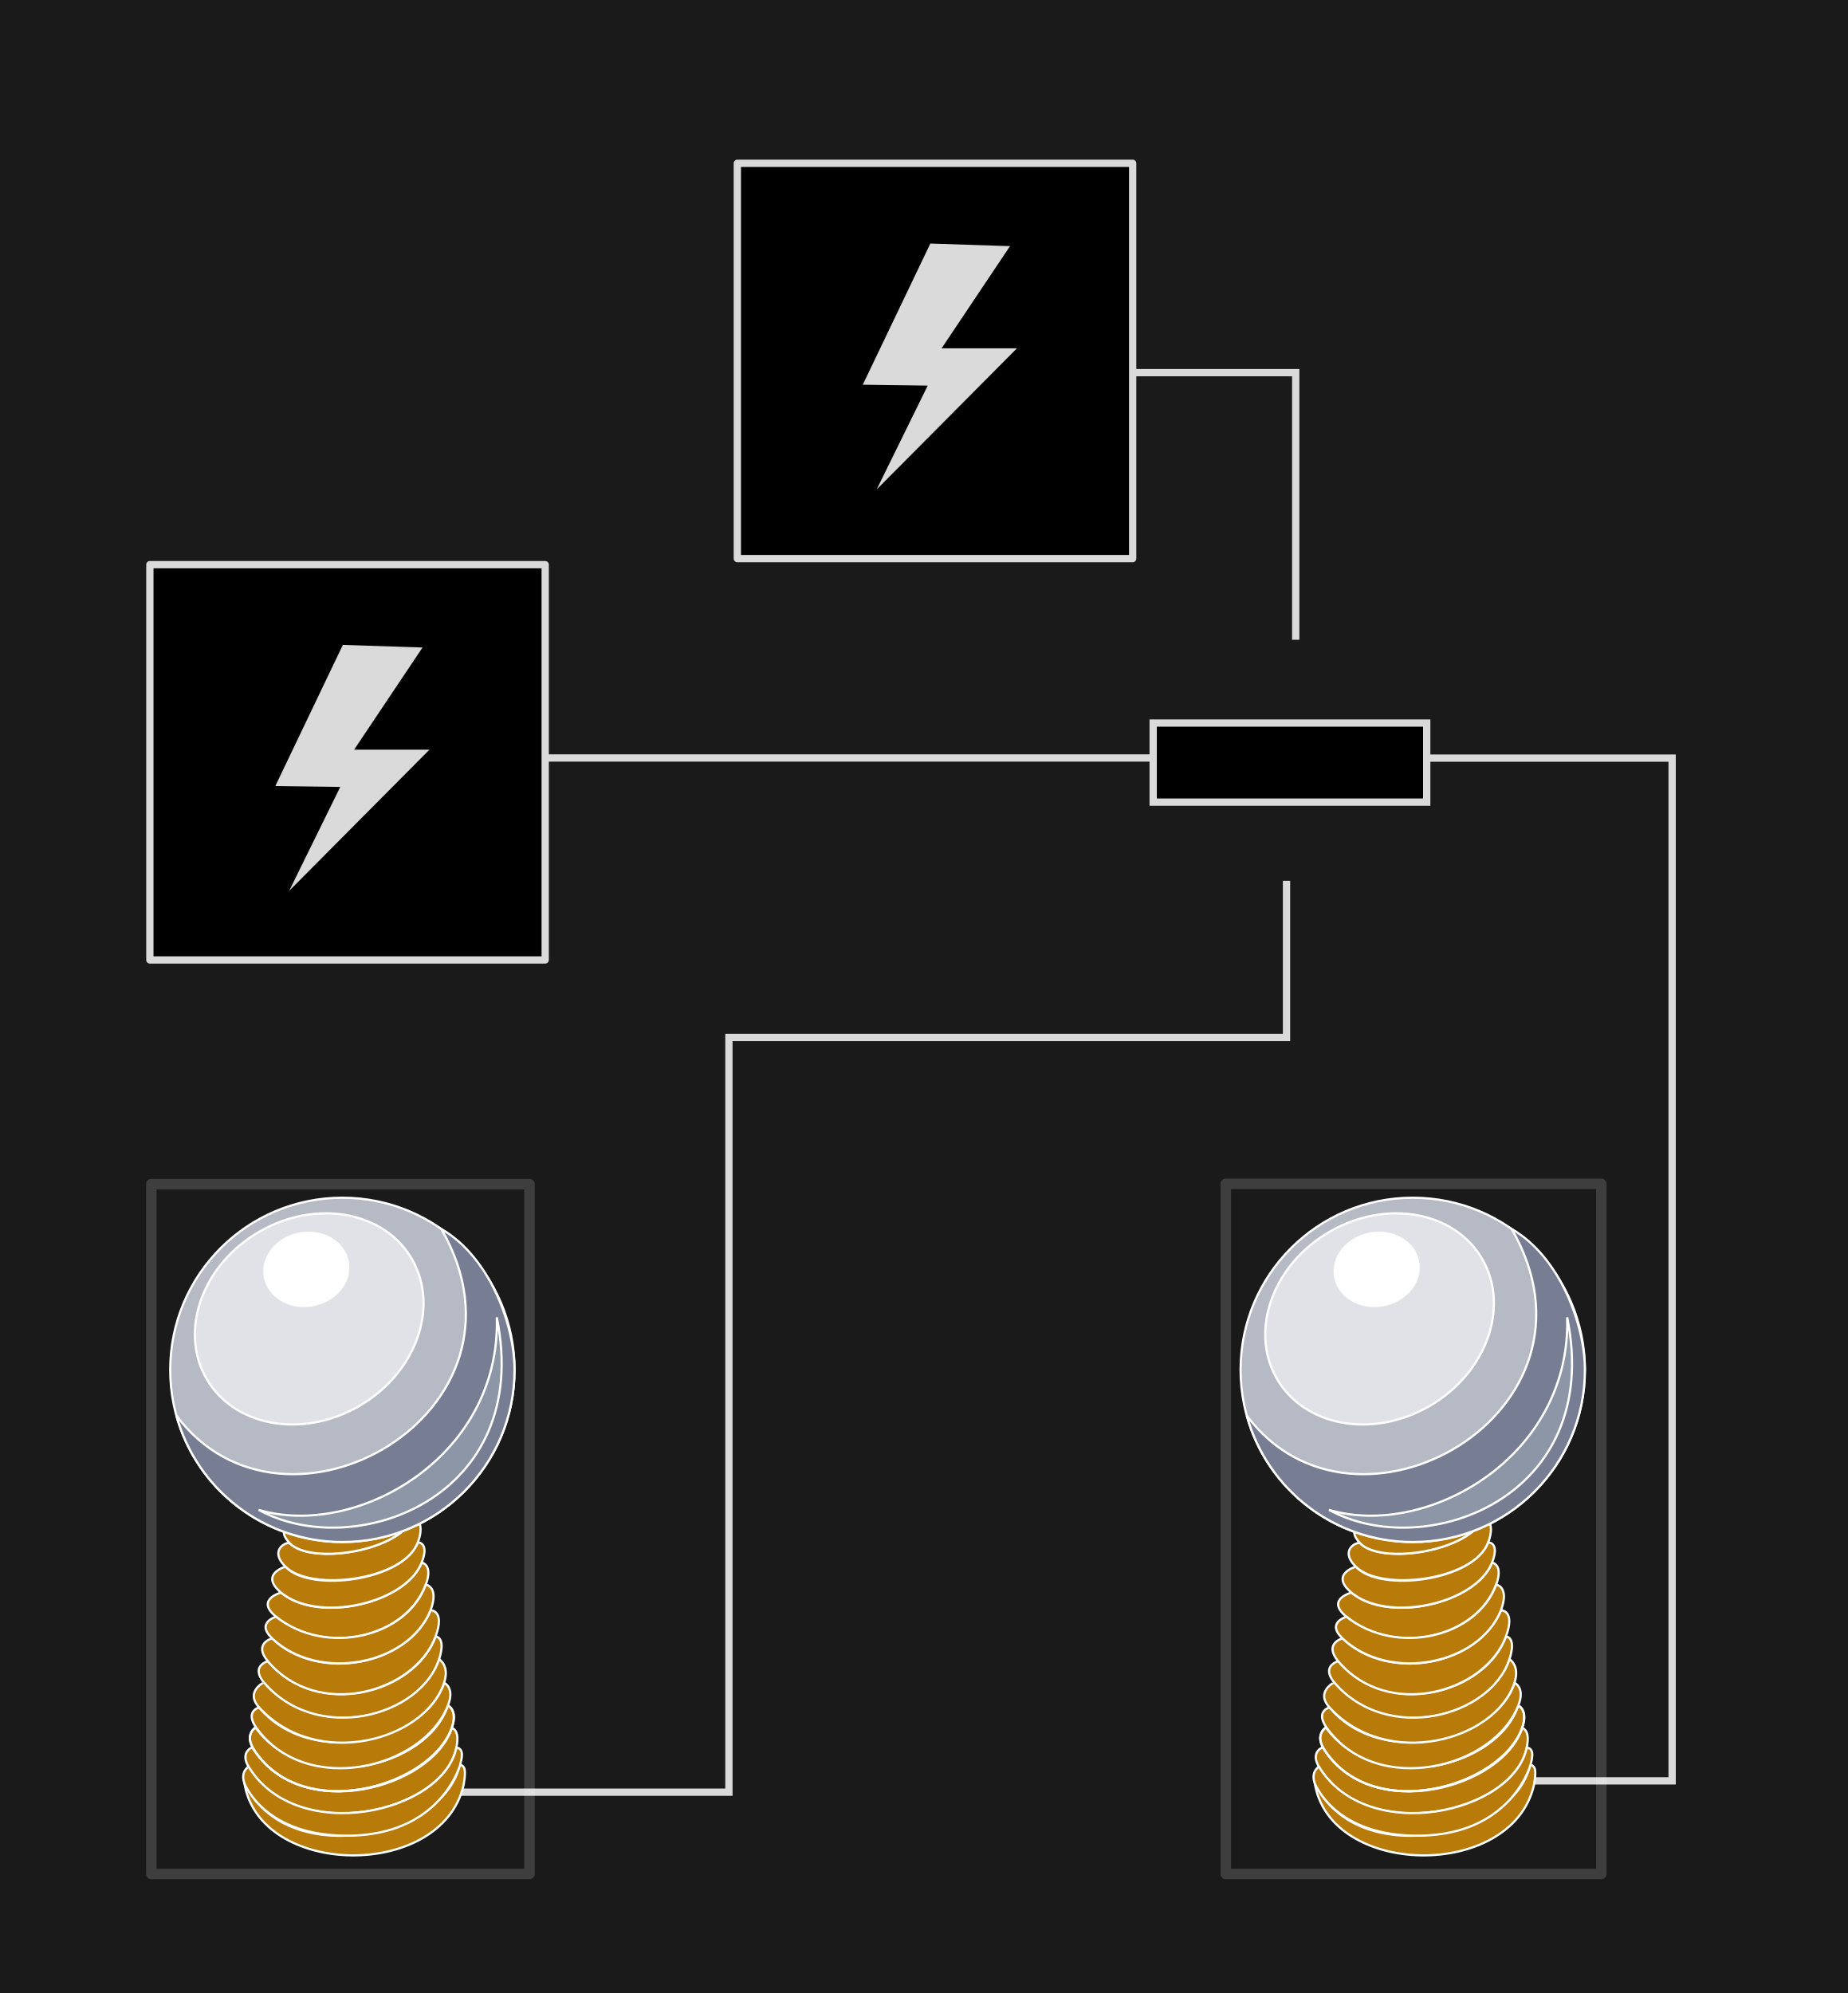
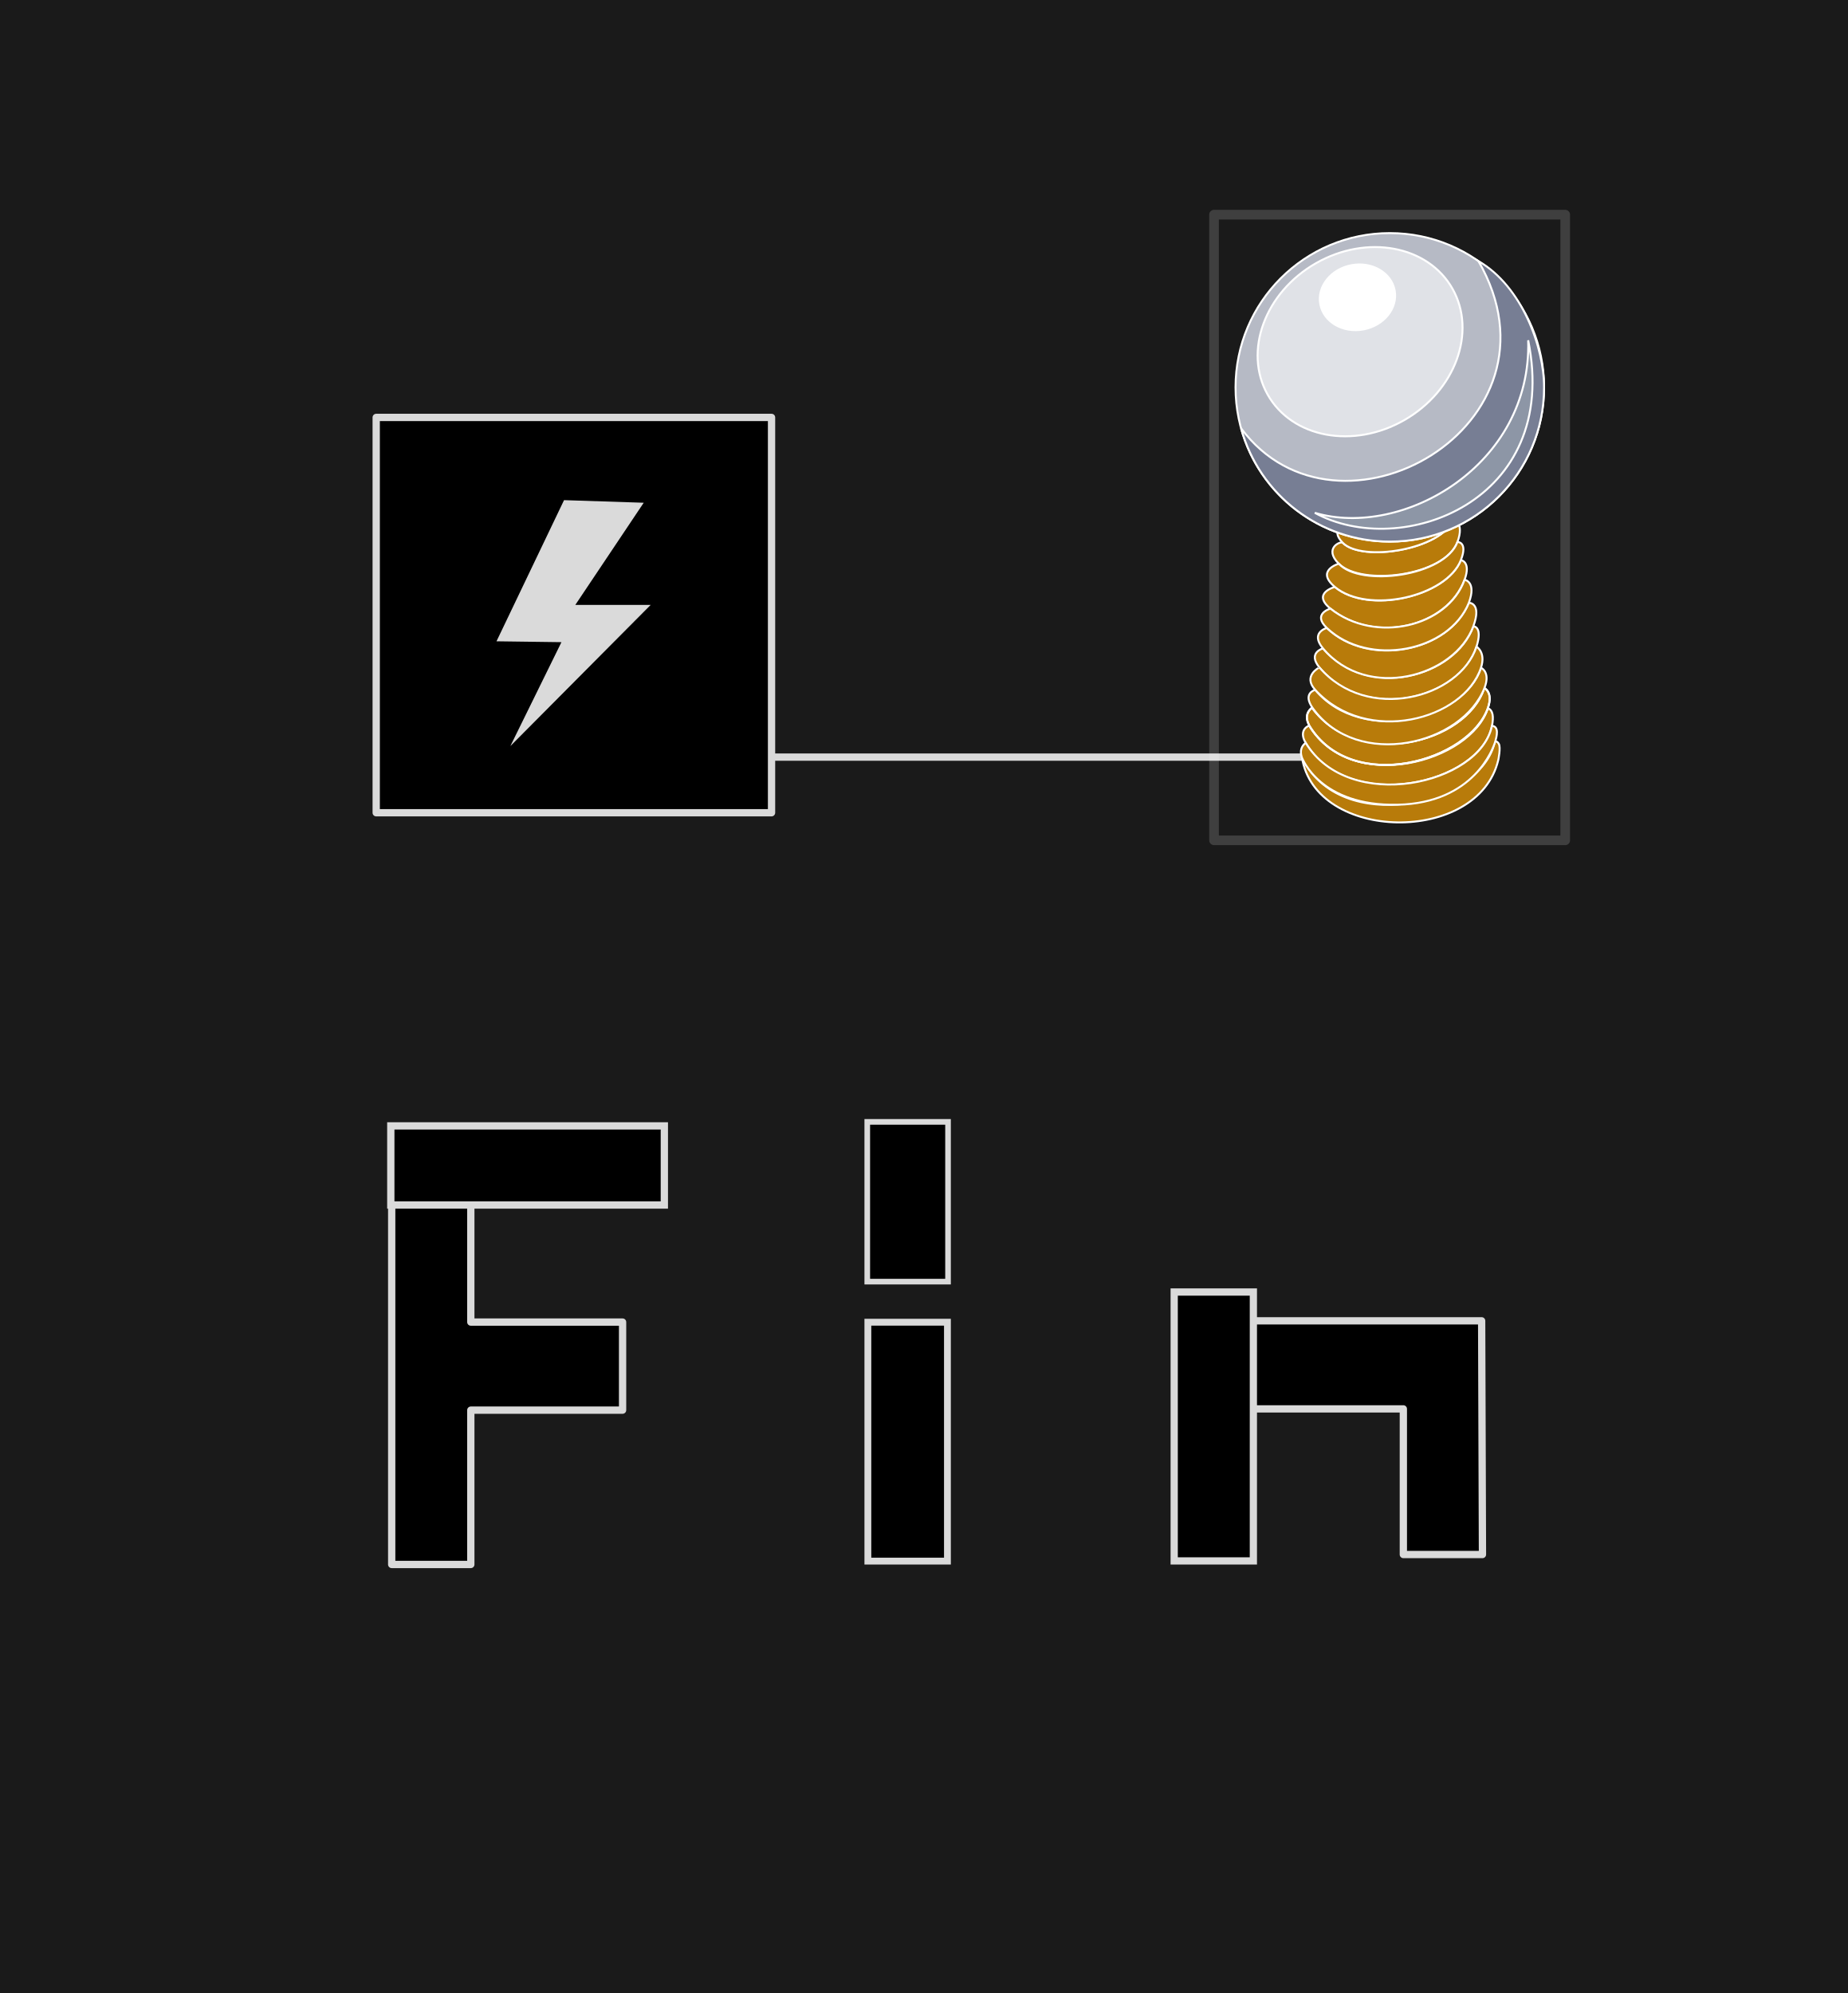
- <svg xmlns="http://www.w3.org/2000/svg" width="253.385" height="273.296" viewBox="0 0 253.385 273.296" id="svg2" version="1.1">
-   <defs id="defs4">
-     <pattern y="0" x="0" height="6" width="6" patternUnits="userSpaceOnUse" id="EMFhbasepattern" />
-   </defs>
-   <g id="background">
-     <rect style="color:#000000;clip-rule:nonzero;display:inline;overflow:visible;visibility:visible;opacity:1;isolation:auto;mix-blend-mode:normal;color-interpolation:sRGB;color-interpolation-filters:linearRGB;solid-color:#000000;solid-opacity:1;fill:#1a1a1a;fill-opacity:1;fill-rule:nonzero;stroke:none;stroke-width:1.459px;stroke-linecap:butt;stroke-linejoin:miter;stroke-miterlimit:4;stroke-dasharray:none;stroke-dashoffset:0;stroke-opacity:1;color-rendering:auto;image-rendering:auto;shape-rendering:auto;text-rendering:auto;enable-background:accumulate" id="rect4145" width="253.764" height="273.719" x="-0.009" y="-0.078" />
+ <svg xmlns="http://www.w3.org/2000/svg" width="253.385" height="273.296" viewBox="0 0 253.385 273.296" preserveAspectRation="xMidYMid meet" id="svg2" version="1.1">
+   <defs id="defs4" />
+   <g id="layer2">
+     <rect style="color:#000000;clip-rule:nonzero;display:inline;overflow:visible;visibility:visible;opacity:1;isolation:auto;mix-blend-mode:normal;color-interpolation:sRGB;color-interpolation-filters:linearRGB;solid-color:#000000;solid-opacity:1;fill:#1a1a1a;fill-opacity:1;fill-rule:nonzero;stroke:none;stroke-width:1.459px;stroke-linecap:butt;stroke-linejoin:miter;stroke-miterlimit:4;stroke-dasharray:none;stroke-dashoffset:0;stroke-opacity:1;color-rendering:auto;image-rendering:auto;shape-rendering:auto;text-rendering:auto;enable-background:accumulate" id="rect4145" width="253.764" height="273.719" x="-0.094" y="-0.371" />
  </g>
-   <g id="powerlines" powerlines="" transform="translate(0,2)">
-     <path style="fill:none;fill-rule:evenodd;stroke:#dadada;stroke-width:1;stroke-linecap:butt;stroke-linejoin:miter;stroke-miterlimit:4;stroke-dasharray:none;stroke-opacity:1" d="M 191.101,101.958 L 229.285,101.958 L 229.285,242.205 L 206.312,242.205" id="path3380-1" />
-     <path style="fill:none;fill-rule:evenodd;stroke:#dadada;stroke-width:1;stroke-linecap:butt;stroke-linejoin:miter;stroke-miterlimit:4;stroke-dasharray:none;stroke-opacity:1" d="M 61.75,243.759 L 99.951,243.759 L 99.951,140.268 L 176.409,140.268 L 176.409,118.781" id="path4166" />
-     <path style="fill:none;fill-rule:evenodd;stroke:#dadada;stroke-width:1px;stroke-linecap:butt;stroke-linejoin:miter;stroke-opacity:1" d="M 70.1,101.94 L 161.069,101.94" id="path4193" />
-     <path style="fill:none;fill-rule:evenodd;stroke:#dadada;stroke-width:1px;stroke-linecap:butt;stroke-linejoin:miter;stroke-opacity:1" d="M 177.672,85.73 L 177.672,49.101 L 145.674,49.101" id="path4197" />
+   <g transform="translate(-40.68119,12.06823)" id="powerlines">
+     <path style="fill:none;fill-rule:evenodd;stroke:#dadada;stroke-width:1px;stroke-linecap:butt;stroke-linejoin:miter;stroke-opacity:1" d="M 137.467,91.753 L 221.843,91.753" id="path4203" />
  </g>
-   <g transform="translate(114.5869,48.403)" id="generators">
-     <rect y="-26.011" x="-13.482" height="54.208" width="54.208" id="rect4209" style="opacity:1;fill:#000000;fill-opacity:1;stroke:#dadada;stroke-width:1;stroke-linejoin:round;stroke-miterlimit:4;stroke-dasharray:none;stroke-dashoffset:0;stroke-opacity:1" />
-     <rect style="opacity:1;fill:#000000;fill-opacity:1;stroke:#dadada;stroke-width:1;stroke-linejoin:round;stroke-miterlimit:4;stroke-dasharray:none;stroke-dashoffset:0;stroke-opacity:1" id="rect4188" width="54.208" height="54.208" x="-94.037" y="29.026" />
+   <g transform="translate(120.5585,34.16972)" id="generators">
+     <rect y="23.07" x="-68.973" height="54.209" width="54.209" id="rect4209" style="opacity:1;fill:#000000;fill-opacity:1;stroke:#dadada;stroke-width:1;stroke-linejoin:round;stroke-miterlimit:4;stroke-dasharray:none;stroke-dashoffset:0;stroke-opacity:1" />
  </g>
-   <g transform="translate(-85.73159,24.27616)" id="switches">
-     <path id="path4148-3" d="M 281.365,74.871 L 281.365,85.719 C 243.857,85.719 281.365,85.719 243.857,85.719 L 243.857,74.871 Z" style="fill:#000000;fill-opacity:1;fill-rule:evenodd;stroke:#dadada;stroke-width:1;stroke-linecap:butt;stroke-linejoin:miter;stroke-miterlimit:4;stroke-dasharray:none;stroke-opacity:1" />
+   <g id="switches">
+     <path style="fill:#000000;fill-opacity:1;fill-rule:evenodd;stroke:#dadada;stroke-width:1;stroke-linecap:butt;stroke-linejoin:round;stroke-miterlimit:4;stroke-dasharray:none;stroke-opacity:1" d="M 203.277,213.168 L 192.429,213.168 L 192.429,193.198 L 171.619,193.198 L 171.619,181.121 L 203.166,181.121 Z" id="path4234" />
+     <path id="path4148-3-4" d="M 53.71,161.323 L 64.558,161.323 L 64.558,181.294 L 85.369,181.294 L 85.369,193.37 L 64.558,193.37 L 64.558,214.533 L 53.71,214.533 Z" style="fill:#000000;fill-opacity:1;fill-rule:evenodd;stroke:#dadada;stroke-width:1;stroke-linecap:butt;stroke-linejoin:round;stroke-miterlimit:4;stroke-dasharray:none;stroke-opacity:1" />
+     <path id="path4148-3" d="M 119.003,181.313 L 129.914,181.313 C 129.914,214.071 129.914,181.313 129.914,214.071 L 119.003,214.071 Z" style="fill:#000000;fill-opacity:1;fill-rule:evenodd;stroke:#dadada;stroke-width:0.937;stroke-linecap:butt;stroke-linejoin:miter;stroke-miterlimit:4;stroke-dasharray:none;stroke-opacity:1" />
+     <path style="fill:#000000;fill-opacity:1;fill-rule:evenodd;stroke:#dadada;stroke-width:1;stroke-linecap:butt;stroke-linejoin:miter;stroke-miterlimit:4;stroke-dasharray:none;stroke-opacity:1" d="M 91.096,154.393 L 91.096,165.241 C 53.588,165.241 91.096,165.241 53.588,165.241 L 53.588,154.393 Z" id="path4242" />
+     <path style="fill:#000000;fill-opacity:1;fill-rule:evenodd;stroke:#dadada;stroke-width:0.992;stroke-linecap:butt;stroke-linejoin:miter;stroke-miterlimit:4;stroke-dasharray:none;stroke-opacity:1" d="M 161.007,177.172 L 171.864,177.172 C 171.864,214.043 171.864,177.172 171.864,214.043 L 161.007,214.043 Z" id="path4244" />
+     <path style="fill:#000000;fill-opacity:1;fill-rule:evenodd;stroke:#dadada;stroke-width:0.772;stroke-linecap:butt;stroke-linejoin:miter;stroke-miterlimit:4;stroke-dasharray:none;stroke-opacity:1" d="M 118.921,153.841 L 129.996,153.841 C 129.996,175.749 129.996,153.841 129.996,175.749 L 118.921,175.749 Z" id="path4246" />
  </g>
-   <g id="decorations">
-     <path style="fill:#dadada;fill-opacity:1;fill-rule:evenodd;stroke:none;stroke-width:1;stroke-linecap:butt;stroke-linejoin:miter;stroke-miterlimit:4;stroke-dasharray:none;stroke-opacity:1" d="M 127.569,33.398 L 138.493,33.754 L 129.112,47.767 L 139.443,47.767 L 120.206,67.123 L 127.212,52.873 L 118.306,52.754 Z" id="path4159" />
-     <g id="g4222" transform="matrix(0.4539065,0,0,0.4539065,70.6501,101.7164)" style="stroke:#ffffff;stroke-width:0.661;stroke-miterlimit:4;stroke-dasharray:none;stroke-opacity:1">
-       <path style="fill:#b87b0a;fill-opacity:1;fill-rule:evenodd;stroke:#ffffff;stroke-width:0.661;stroke-linecap:butt;stroke-linejoin:miter;stroke-miterlimit:4;stroke-dasharray:none;stroke-opacity:1" d="M 241.495,314.36 C 254.132,341.538 302.032,330.68 306.498,309.238 C 306.498,309.238 307.175,308.73 307.874,309.936 C 308.593,311.164 307.704,315.355 307.704,315.355 C 300.931,344.078 245.813,343.147 241.495,314.36 Z" id="path4160" />
-       <path style="fill:#b87b0a;fill-opacity:1;fill-rule:evenodd;stroke:#ffffff;stroke-width:0.661;stroke-linecap:butt;stroke-linejoin:miter;stroke-miterlimit:4;stroke-dasharray:none;stroke-opacity:1" d="M 305.566,303.904 C 306.18,300.877 305.969,298.634 304.169,297.893 C 298.56,315.948 258.407,327.356 243.929,303.777 C 241.771,304.73 241.114,306.825 242.765,309.619 C 257.116,333.791 301.566,323.546 305.566,303.904 Z" id="path4162" />
-       <path style="fill:#b87b0a;fill-opacity:1;fill-rule:evenodd;stroke:#ffffff;stroke-width:0.661;stroke-miterlimit:4;stroke-dasharray:none;stroke-opacity:1" d="M 243.993,303.819 C 258.407,327.356 297.989,315.757 304.212,297.829 C 306.074,292.432 302.963,291.119 302.963,291.119 C 296.846,310 260.355,318.742 244.903,297.766 C 244.903,297.766 241.771,299.734 243.972,303.714 Z" id="path4164" />
-       <path style="fill:none;stroke:#ffffff;stroke-width:0.661;stroke-linecap:butt;stroke-linejoin:miter;stroke-miterlimit:4;stroke-dasharray:none;stroke-opacity:1" d="M 243.993,303.819 C 258.407,327.356 297.989,315.757 304.212,297.829 C 306.074,292.432 302.963,291.119 302.963,291.119 C 296.846,310 260.355,318.742 244.903,297.766 C 244.903,297.766 241.771,299.734 243.972,303.714" id="path4166-9" />
-       <path style="fill:#b87b0a;fill-opacity:1;fill-rule:evenodd;stroke:#ffffff;stroke-width:0.661;stroke-linecap:butt;stroke-linejoin:miter;stroke-miterlimit:4;stroke-dasharray:none;stroke-opacity:1" d="M 253.92,249.21 C 261.604,256.872 289.691,253.422 293.946,241.865 C 296.338,235.346 292.655,234.16 292.655,234.16 C 288.612,244.532 261.752,248.765 255.254,242.14 C 254.534,241.505 248.713,244.003 253.92,249.21 Z" id="path4168" />
-       <path style="fill:#b87b0a;fill-opacity:1;fill-rule:evenodd;stroke:#ffffff;stroke-width:0.661;stroke-linecap:butt;stroke-linejoin:miter;stroke-miterlimit:4;stroke-dasharray:none;stroke-opacity:1" d="M 245.983,291.733 C 261.709,310.529 296.401,301.745 301.862,284.283 C 301.862,284.283 305.143,285.658 303.069,291.035 C 295.66,310.211 260.376,318.911 245.199,297.977 C 241.495,292.855 245.983,291.733 245.983,291.733 Z" id="path4170" />
-       <path style="fill:#b87b0a;fill-opacity:1;fill-rule:evenodd;stroke:#ffffff;stroke-width:0.661;stroke-linecap:butt;stroke-linejoin:miter;stroke-miterlimit:4;stroke-dasharray:none;stroke-opacity:1" d="M 247.358,284.134 C 262.831,303.1 294.877,294.697 300.359,277.171 C 302.54,270.249 299.28,270.313 299.28,270.313 C 293.142,287.331 263.911,295.48 248.607,277.763 C 248.607,277.763 243.337,279.181 247.358,284.134 Z" id="path4172" />
-       <path style="fill:#b87b0a;fill-opacity:1;fill-rule:evenodd;stroke:#ffffff;stroke-width:0.661;stroke-linecap:butt;stroke-linejoin:miter;stroke-miterlimit:4;stroke-dasharray:none;stroke-opacity:1" d="M 251.105,264.344 C 266.091,276.514 290.475,270.482 296.338,254.628 C 298.603,248.469 295.089,247.982 295.089,247.982 C 290.242,260.301 263.784,266.461 252.608,257.041 C 252.608,257.041 244.67,259.116 251.105,264.344 Z" id="path4174" />
-       <path style="fill:#b87b0a;fill-opacity:1;fill-rule:evenodd;stroke:#ffffff;stroke-width:0.661;stroke-linecap:butt;stroke-linejoin:miter;stroke-miterlimit:4;stroke-dasharray:none;stroke-opacity:1" d="M 292.655,234.16 C 288.612,244.532 261.731,248.786 255.254,242.14 C 250.597,237.378 256.418,235.832 256.418,235.832 C 263.149,245.146 287.321,240.849 292.655,234.16 Z" id="path4176" />
-       <path style="fill:#b87b0a;fill-opacity:1;fill-rule:evenodd;stroke:#ffffff;stroke-width:0.661;stroke-linecap:butt;stroke-linejoin:miter;stroke-miterlimit:4;stroke-dasharray:none;stroke-opacity:1" d="M 242.765,309.598 C 257.413,333.622 301.524,323.631 305.566,303.883 C 308.149,304.052 307.069,307.756 306.709,309.048 C 306.032,311.418 299.555,329.896 273.774,330.468 C 247.676,331.039 241.644,314.847 241.495,314.572 C 240.712,312.243 241.368,310.698 242.765,309.598 Z" id="path4178" />
-       <path style="fill:#b87b0a;fill-opacity:1;fill-rule:evenodd;stroke:#ffffff;stroke-width:0.661;stroke-linecap:butt;stroke-linejoin:miter;stroke-miterlimit:4;stroke-dasharray:none;stroke-opacity:1" d="M 301.862,284.283 C 303.598,279.054 300.359,277.171 300.359,277.171 C 294.623,294.612 263.445,302.909 247.38,284.156 C 247.401,284.198 241.644,286.992 245.983,291.733 C 263.403,310.804 296.084,301.766 301.862,284.283 Z" id="path4180" />
-       <path style="fill:#b87b0a;fill-opacity:1;fill-rule:evenodd;stroke:#ffffff;stroke-width:0.661;stroke-linecap:butt;stroke-linejoin:miter;stroke-miterlimit:4;stroke-dasharray:none;stroke-opacity:1" d="M 248.607,277.763 C 263.699,295.67 292.972,287.267 299.28,270.313 C 302.243,262.312 297.777,262.375 297.777,262.375 C 291.088,278.927 263.911,284.346 249.898,270.863 C 249.898,270.863 244.099,272.429 248.607,277.763 Z" id="path4182" />
-       <path style="fill:#b87b0a;fill-opacity:1;fill-rule:evenodd;stroke:#ffffff;stroke-width:0.661;stroke-linecap:butt;stroke-linejoin:miter;stroke-miterlimit:4;stroke-dasharray:none;stroke-opacity:1" d="M 251.105,264.344 C 266.218,276.345 290.58,270.525 296.338,254.628 C 296.338,254.628 300.444,255.221 297.777,262.375 C 291.088,278.927 264.017,284.24 249.898,270.863 C 244.861,266.101 251.105,264.344 251.105,264.344 Z" id="path4184" />
-       <path style="fill:#b87b0a;fill-opacity:1;fill-rule:evenodd;stroke:#ffffff;stroke-width:0.661;stroke-linecap:butt;stroke-linejoin:miter;stroke-miterlimit:4;stroke-dasharray:none;stroke-opacity:1" d="M 252.608,257.041 C 263.868,266.376 290.221,260.301 295.089,247.982 C 297.523,241.823 293.946,241.865 293.946,241.865 C 289.713,253.422 261.265,257.211 253.92,249.21 C 253.92,249.21 245.94,251.496 252.608,257.041 Z" id="path4186" />
-       <path style="fill:#b6bac5;fill-opacity:1;fill-rule:nonzero;stroke:#ffffff;stroke-width:0.661;stroke-linecap:butt;stroke-linejoin:miter;stroke-miterlimit:4;stroke-dasharray:none;stroke-opacity:1" d="M 323.134,189.753 C 323.134,218.476 299.851,241.759 271.129,241.759 C 242.406,241.759 219.122,218.476 219.122,189.753 C 219.122,161.03 242.406,137.747 271.129,137.747 C 299.851,137.747 323.134,161.03 323.134,189.753 Z" id="path4188" />
-       <path style="fill:#e0e2e7;fill-opacity:1;fill-rule:nonzero;stroke:#ffffff;stroke-width:0.661;stroke-linecap:butt;stroke-linejoin:miter;stroke-miterlimit:4;stroke-dasharray:none;stroke-opacity:1" d="M 275.997,200.802 C 258.788,210.644 238.172,206.792 229.938,192.187 C 221.726,177.582 229.007,157.749 246.215,147.907 C 263.424,138.064 284.04,141.917 292.274,156.522 C 300.486,171.126 293.205,190.96 275.997,200.802 Z" id="path4190" />
-       <path style="fill:#ffffff;fill-opacity:1;fill-rule:nonzero;stroke:#ffffff;stroke-width:0.661;stroke-linecap:butt;stroke-linejoin:miter;stroke-miterlimit:4;stroke-dasharray:none;stroke-opacity:1" d="M 262.239,170.216 C 255.338,171.507 248.819,167.719 247.697,161.729 C 246.575,155.76 251.295,149.854 258.217,148.563 C 265.117,147.272 271.637,151.082 272.758,157.051 C 273.88,163.041 269.16,168.925 262.239,170.216 Z" id="path4192" />
-       <path style="fill:#777e94;fill-opacity:1;fill-rule:evenodd;stroke:#ffffff;stroke-width:0.661;stroke-linecap:butt;stroke-linejoin:miter;stroke-miterlimit:4;stroke-dasharray:none;stroke-opacity:1" d="M 301.037,147.208 C 332.871,202.58 253.603,247.453 220.985,203.553 C 227.187,226.117 247.718,241.759 271.129,241.759 C 299.851,241.759 323.134,218.476 323.134,189.753 C 323.134,176.249 315.663,155.654 301.037,147.208 Z" id="path4194" />
-       <path style="fill:#8d96a6;fill-opacity:1;fill-rule:evenodd;stroke:#ffffff;stroke-width:0.661;stroke-linecap:butt;stroke-linejoin:miter;stroke-miterlimit:4;stroke-dasharray:none;stroke-opacity:1" d="M 317.779,173.878 C 319.049,216.084 275.341,240.849 245.834,232.044 C 274.769,247.982 328.849,228.488 317.779,173.878 Z" id="path4196" />
+   <g id="layer1">
+     <g transform="matrix(0.4067321,0,0,0.4067321,80.29519,-24.06085)" id="g4243-6" style="stroke:#ffffff;stroke-width:0.661;stroke-miterlimit:4;stroke-dasharray:none;stroke-opacity:1">
+       <path id="path4245-3" d="M 241.495,314.36 C 254.132,341.538 302.032,330.68 306.498,309.238 C 306.498,309.238 307.175,308.73 307.874,309.936 C 308.593,311.164 307.704,315.355 307.704,315.355 C 300.931,344.078 245.813,343.147 241.495,314.36 Z" style="fill:#b87b0a;fill-opacity:1;fill-rule:evenodd;stroke:#ffffff;stroke-width:0.661;stroke-linecap:butt;stroke-linejoin:miter;stroke-miterlimit:4;stroke-dasharray:none;stroke-opacity:1" />
+       <path id="path4247-5" d="M 305.566,303.904 C 306.18,300.877 305.969,298.634 304.169,297.893 C 298.56,315.948 258.407,327.356 243.929,303.777 C 241.771,304.73 241.114,306.825 242.765,309.619 C 257.116,333.791 301.566,323.546 305.566,303.904 Z" style="fill:#b87b0a;fill-opacity:1;fill-rule:evenodd;stroke:#ffffff;stroke-width:0.661;stroke-linecap:butt;stroke-linejoin:miter;stroke-miterlimit:4;stroke-dasharray:none;stroke-opacity:1" />
+       <path id="path4249-3" d="M 243.993,303.819 C 258.407,327.356 297.989,315.757 304.212,297.829 C 306.074,292.432 302.963,291.119 302.963,291.119 C 296.846,310 260.355,318.742 244.903,297.766 C 244.903,297.766 241.771,299.734 243.972,303.714 Z" style="fill:#b87b0a;fill-opacity:1;fill-rule:evenodd;stroke:#ffffff;stroke-width:0.661;stroke-miterlimit:4;stroke-dasharray:none;stroke-opacity:1" />
+       <path id="path4251-55" d="M 243.993,303.819 C 258.407,327.356 297.989,315.757 304.212,297.829 C 306.074,292.432 302.963,291.119 302.963,291.119 C 296.846,310 260.355,318.742 244.903,297.766 C 244.903,297.766 241.771,299.734 243.972,303.714" style="fill:none;stroke:#ffffff;stroke-width:0.661;stroke-linecap:butt;stroke-linejoin:miter;stroke-miterlimit:4;stroke-dasharray:none;stroke-opacity:1" />
+       <path id="path4253-0" d="M 253.92,249.21 C 261.604,256.872 289.691,253.422 293.946,241.865 C 296.338,235.346 292.655,234.16 292.655,234.16 C 288.612,244.532 261.752,248.765 255.254,242.14 C 254.534,241.505 248.713,244.003 253.92,249.21 Z" style="fill:#b87b0a;fill-opacity:1;fill-rule:evenodd;stroke:#ffffff;stroke-width:0.661;stroke-linecap:butt;stroke-linejoin:miter;stroke-miterlimit:4;stroke-dasharray:none;stroke-opacity:1" />
+       <path id="path4255-3" d="M 245.983,291.733 C 261.709,310.529 296.401,301.745 301.862,284.283 C 301.862,284.283 305.143,285.658 303.069,291.035 C 295.66,310.211 260.376,318.911 245.199,297.977 C 241.495,292.855 245.983,291.733 245.983,291.733 Z" style="fill:#b87b0a;fill-opacity:1;fill-rule:evenodd;stroke:#ffffff;stroke-width:0.661;stroke-linecap:butt;stroke-linejoin:miter;stroke-miterlimit:4;stroke-dasharray:none;stroke-opacity:1" />
+       <path id="path4257-3" d="M 247.358,284.134 C 262.831,303.1 294.877,294.697 300.359,277.171 C 302.54,270.249 299.28,270.313 299.28,270.313 C 293.142,287.331 263.911,295.48 248.607,277.763 C 248.607,277.763 243.337,279.181 247.358,284.134 Z" style="fill:#b87b0a;fill-opacity:1;fill-rule:evenodd;stroke:#ffffff;stroke-width:0.661;stroke-linecap:butt;stroke-linejoin:miter;stroke-miterlimit:4;stroke-dasharray:none;stroke-opacity:1" />
+       <path id="path4259-41" d="M 251.105,264.344 C 266.091,276.514 290.475,270.482 296.338,254.628 C 298.603,248.469 295.089,247.982 295.089,247.982 C 290.242,260.301 263.784,266.461 252.608,257.041 C 252.608,257.041 244.67,259.116 251.105,264.344 Z" style="fill:#b87b0a;fill-opacity:1;fill-rule:evenodd;stroke:#ffffff;stroke-width:0.661;stroke-linecap:butt;stroke-linejoin:miter;stroke-miterlimit:4;stroke-dasharray:none;stroke-opacity:1" />
+       <path id="path4261-4" d="M 292.655,234.16 C 288.612,244.532 261.731,248.786 255.254,242.14 C 250.597,237.378 256.418,235.832 256.418,235.832 C 263.149,245.146 287.321,240.849 292.655,234.16 Z" style="fill:#b87b0a;fill-opacity:1;fill-rule:evenodd;stroke:#ffffff;stroke-width:0.661;stroke-linecap:butt;stroke-linejoin:miter;stroke-miterlimit:4;stroke-dasharray:none;stroke-opacity:1" />
+       <path id="path4263-5" d="M 242.765,309.598 C 257.413,333.622 301.524,323.631 305.566,303.883 C 308.149,304.052 307.069,307.756 306.709,309.048 C 306.032,311.418 299.555,329.896 273.774,330.468 C 247.676,331.039 241.644,314.847 241.495,314.572 C 240.712,312.243 241.368,310.698 242.765,309.598 Z" style="fill:#b87b0a;fill-opacity:1;fill-rule:evenodd;stroke:#ffffff;stroke-width:0.661;stroke-linecap:butt;stroke-linejoin:miter;stroke-miterlimit:4;stroke-dasharray:none;stroke-opacity:1" />
+       <path id="path4265-2" d="M 301.862,284.283 C 303.598,279.054 300.359,277.171 300.359,277.171 C 294.623,294.612 263.445,302.909 247.38,284.156 C 247.401,284.198 241.644,286.992 245.983,291.733 C 263.403,310.804 296.084,301.766 301.862,284.283 Z" style="fill:#b87b0a;fill-opacity:1;fill-rule:evenodd;stroke:#ffffff;stroke-width:0.661;stroke-linecap:butt;stroke-linejoin:miter;stroke-miterlimit:4;stroke-dasharray:none;stroke-opacity:1" />
+       <path id="path4267-3" d="M 248.607,277.763 C 263.699,295.67 292.972,287.267 299.28,270.313 C 302.243,262.312 297.777,262.375 297.777,262.375 C 291.088,278.927 263.911,284.346 249.898,270.863 C 249.898,270.863 244.099,272.429 248.607,277.763 Z" style="fill:#b87b0a;fill-opacity:1;fill-rule:evenodd;stroke:#ffffff;stroke-width:0.661;stroke-linecap:butt;stroke-linejoin:miter;stroke-miterlimit:4;stroke-dasharray:none;stroke-opacity:1" />
+       <path id="path4269-7" d="M 251.105,264.344 C 266.218,276.345 290.58,270.525 296.338,254.628 C 296.338,254.628 300.444,255.221 297.777,262.375 C 291.088,278.927 264.017,284.24 249.898,270.863 C 244.861,266.101 251.105,264.344 251.105,264.344 Z" style="fill:#b87b0a;fill-opacity:1;fill-rule:evenodd;stroke:#ffffff;stroke-width:0.661;stroke-linecap:butt;stroke-linejoin:miter;stroke-miterlimit:4;stroke-dasharray:none;stroke-opacity:1" />
+       <path id="path4271-5" d="M 252.608,257.041 C 263.868,266.376 290.221,260.301 295.089,247.982 C 297.523,241.823 293.946,241.865 293.946,241.865 C 289.713,253.422 261.265,257.211 253.92,249.21 C 253.92,249.21 245.94,251.496 252.608,257.041 Z" style="fill:#b87b0a;fill-opacity:1;fill-rule:evenodd;stroke:#ffffff;stroke-width:0.661;stroke-linecap:butt;stroke-linejoin:miter;stroke-miterlimit:4;stroke-dasharray:none;stroke-opacity:1" />
+       <path id="path4273-3" d="M 323.134,189.753 C 323.134,218.476 299.851,241.759 271.129,241.759 C 242.406,241.759 219.122,218.476 219.122,189.753 C 219.122,161.03 242.406,137.747 271.129,137.747 C 299.851,137.747 323.134,161.03 323.134,189.753 Z" style="fill:#b6bac5;fill-opacity:1;fill-rule:nonzero;stroke:#ffffff;stroke-width:0.661;stroke-linecap:butt;stroke-linejoin:miter;stroke-miterlimit:4;stroke-dasharray:none;stroke-opacity:1" />
+       <path id="path4275-7" d="M 275.997,200.802 C 258.788,210.644 238.172,206.792 229.938,192.187 C 221.726,177.582 229.007,157.749 246.215,147.907 C 263.424,138.064 284.04,141.917 292.274,156.522 C 300.486,171.126 293.205,190.96 275.997,200.802 Z" style="fill:#e0e2e7;fill-opacity:1;fill-rule:nonzero;stroke:#ffffff;stroke-width:0.661;stroke-linecap:butt;stroke-linejoin:miter;stroke-miterlimit:4;stroke-dasharray:none;stroke-opacity:1" />
+       <path id="path4277-3" d="M 262.239,170.216 C 255.338,171.507 248.819,167.719 247.697,161.729 C 246.575,155.76 251.295,149.854 258.217,148.563 C 265.117,147.272 271.637,151.082 272.758,157.051 C 273.88,163.041 269.16,168.925 262.239,170.216 Z" style="fill:#ffffff;fill-opacity:1;fill-rule:nonzero;stroke:#ffffff;stroke-width:0.661;stroke-linecap:butt;stroke-linejoin:miter;stroke-miterlimit:4;stroke-dasharray:none;stroke-opacity:1" />
+       <path id="path4279-2" d="M 301.037,147.208 C 332.871,202.58 253.603,247.453 220.985,203.553 C 227.187,226.117 247.718,241.759 271.129,241.759 C 299.851,241.759 323.134,218.476 323.134,189.753 C 323.134,176.249 315.663,155.654 301.037,147.208 Z" style="fill:#777e94;fill-opacity:1;fill-rule:evenodd;stroke:#ffffff;stroke-width:0.661;stroke-linecap:butt;stroke-linejoin:miter;stroke-miterlimit:4;stroke-dasharray:none;stroke-opacity:1" />
+       <path id="path4281-5" d="M 317.779,173.878 C 319.049,216.084 275.341,240.849 245.834,232.044 C 274.769,247.982 328.849,228.488 317.779,173.878 Z" style="fill:#8d96a6;fill-opacity:1;fill-rule:evenodd;stroke:#ffffff;stroke-width:0.661;stroke-linecap:butt;stroke-linejoin:miter;stroke-miterlimit:4;stroke-dasharray:none;stroke-opacity:1" />
    </g>
-     <g transform="matrix(0.4539065,0,0,0.4539065,-76.12016,101.7164)" id="g4243" style="stroke:#ffffff;stroke-width:0.661;stroke-miterlimit:4;stroke-dasharray:none;stroke-opacity:1">
-       <path id="path4245" d="M 241.495,314.36 C 254.132,341.538 302.032,330.68 306.498,309.238 C 306.498,309.238 307.175,308.73 307.874,309.936 C 308.593,311.164 307.704,315.355 307.704,315.355 C 300.931,344.078 245.813,343.147 241.495,314.36 Z" style="fill:#b87b0a;fill-opacity:1;fill-rule:evenodd;stroke:#ffffff;stroke-width:0.661;stroke-linecap:butt;stroke-linejoin:miter;stroke-miterlimit:4;stroke-dasharray:none;stroke-opacity:1" />
-       <path id="path4247" d="M 305.566,303.904 C 306.18,300.877 305.969,298.634 304.169,297.893 C 298.56,315.948 258.407,327.356 243.929,303.777 C 241.771,304.73 241.114,306.825 242.765,309.619 C 257.116,333.791 301.566,323.546 305.566,303.904 Z" style="fill:#b87b0a;fill-opacity:1;fill-rule:evenodd;stroke:#ffffff;stroke-width:0.661;stroke-linecap:butt;stroke-linejoin:miter;stroke-miterlimit:4;stroke-dasharray:none;stroke-opacity:1" />
-       <path id="path4249" d="M 243.993,303.819 C 258.407,327.356 297.989,315.757 304.212,297.829 C 306.074,292.432 302.963,291.119 302.963,291.119 C 296.846,310 260.355,318.742 244.903,297.766 C 244.903,297.766 241.771,299.734 243.972,303.714 Z" style="fill:#b87b0a;fill-opacity:1;fill-rule:evenodd;stroke:#ffffff;stroke-width:0.661;stroke-miterlimit:4;stroke-dasharray:none;stroke-opacity:1" />
-       <path id="path4251" d="M 243.993,303.819 C 258.407,327.356 297.989,315.757 304.212,297.829 C 306.074,292.432 302.963,291.119 302.963,291.119 C 296.846,310 260.355,318.742 244.903,297.766 C 244.903,297.766 241.771,299.734 243.972,303.714" style="fill:none;stroke:#ffffff;stroke-width:0.661;stroke-linecap:butt;stroke-linejoin:miter;stroke-miterlimit:4;stroke-dasharray:none;stroke-opacity:1" />
-       <path id="path4253" d="M 253.92,249.21 C 261.604,256.872 289.691,253.422 293.946,241.865 C 296.338,235.346 292.655,234.16 292.655,234.16 C 288.612,244.532 261.752,248.765 255.254,242.14 C 254.534,241.505 248.713,244.003 253.92,249.21 Z" style="fill:#b87b0a;fill-opacity:1;fill-rule:evenodd;stroke:#ffffff;stroke-width:0.661;stroke-linecap:butt;stroke-linejoin:miter;stroke-miterlimit:4;stroke-dasharray:none;stroke-opacity:1" />
-       <path id="path4255" d="M 245.983,291.733 C 261.709,310.529 296.401,301.745 301.862,284.283 C 301.862,284.283 305.143,285.658 303.069,291.035 C 295.66,310.211 260.376,318.911 245.199,297.977 C 241.495,292.855 245.983,291.733 245.983,291.733 Z" style="fill:#b87b0a;fill-opacity:1;fill-rule:evenodd;stroke:#ffffff;stroke-width:0.661;stroke-linecap:butt;stroke-linejoin:miter;stroke-miterlimit:4;stroke-dasharray:none;stroke-opacity:1" />
-       <path id="path4257" d="M 247.358,284.134 C 262.831,303.1 294.877,294.697 300.359,277.171 C 302.54,270.249 299.28,270.313 299.28,270.313 C 293.142,287.331 263.911,295.48 248.607,277.763 C 248.607,277.763 243.337,279.181 247.358,284.134 Z" style="fill:#b87b0a;fill-opacity:1;fill-rule:evenodd;stroke:#ffffff;stroke-width:0.661;stroke-linecap:butt;stroke-linejoin:miter;stroke-miterlimit:4;stroke-dasharray:none;stroke-opacity:1" />
-       <path id="path4259" d="M 251.105,264.344 C 266.091,276.514 290.475,270.482 296.338,254.628 C 298.603,248.469 295.089,247.982 295.089,247.982 C 290.242,260.301 263.784,266.461 252.608,257.041 C 252.608,257.041 244.67,259.116 251.105,264.344 Z" style="fill:#b87b0a;fill-opacity:1;fill-rule:evenodd;stroke:#ffffff;stroke-width:0.661;stroke-linecap:butt;stroke-linejoin:miter;stroke-miterlimit:4;stroke-dasharray:none;stroke-opacity:1" />
-       <path id="path4261" d="M 292.655,234.16 C 288.612,244.532 261.731,248.786 255.254,242.14 C 250.597,237.378 256.418,235.832 256.418,235.832 C 263.149,245.146 287.321,240.849 292.655,234.16 Z" style="fill:#b87b0a;fill-opacity:1;fill-rule:evenodd;stroke:#ffffff;stroke-width:0.661;stroke-linecap:butt;stroke-linejoin:miter;stroke-miterlimit:4;stroke-dasharray:none;stroke-opacity:1" />
-       <path id="path4263" d="M 242.765,309.598 C 257.413,333.622 301.524,323.631 305.566,303.883 C 308.149,304.052 307.069,307.756 306.709,309.048 C 306.032,311.418 299.555,329.896 273.774,330.468 C 247.676,331.039 241.644,314.847 241.495,314.572 C 240.712,312.243 241.368,310.698 242.765,309.598 Z" style="fill:#b87b0a;fill-opacity:1;fill-rule:evenodd;stroke:#ffffff;stroke-width:0.661;stroke-linecap:butt;stroke-linejoin:miter;stroke-miterlimit:4;stroke-dasharray:none;stroke-opacity:1" />
-       <path id="path4265" d="M 301.862,284.283 C 303.598,279.054 300.359,277.171 300.359,277.171 C 294.623,294.612 263.445,302.909 247.38,284.156 C 247.401,284.198 241.644,286.992 245.983,291.733 C 263.403,310.804 296.084,301.766 301.862,284.283 Z" style="fill:#b87b0a;fill-opacity:1;fill-rule:evenodd;stroke:#ffffff;stroke-width:0.661;stroke-linecap:butt;stroke-linejoin:miter;stroke-miterlimit:4;stroke-dasharray:none;stroke-opacity:1" />
-       <path id="path4267" d="M 248.607,277.763 C 263.699,295.67 292.972,287.267 299.28,270.313 C 302.243,262.312 297.777,262.375 297.777,262.375 C 291.088,278.927 263.911,284.346 249.898,270.863 C 249.898,270.863 244.099,272.429 248.607,277.763 Z" style="fill:#b87b0a;fill-opacity:1;fill-rule:evenodd;stroke:#ffffff;stroke-width:0.661;stroke-linecap:butt;stroke-linejoin:miter;stroke-miterlimit:4;stroke-dasharray:none;stroke-opacity:1" />
-       <path id="path4269" d="M 251.105,264.344 C 266.218,276.345 290.58,270.525 296.338,254.628 C 296.338,254.628 300.444,255.221 297.777,262.375 C 291.088,278.927 264.017,284.24 249.898,270.863 C 244.861,266.101 251.105,264.344 251.105,264.344 Z" style="fill:#b87b0a;fill-opacity:1;fill-rule:evenodd;stroke:#ffffff;stroke-width:0.661;stroke-linecap:butt;stroke-linejoin:miter;stroke-miterlimit:4;stroke-dasharray:none;stroke-opacity:1" />
-       <path id="path4271" d="M 252.608,257.041 C 263.868,266.376 290.221,260.301 295.089,247.982 C 297.523,241.823 293.946,241.865 293.946,241.865 C 289.713,253.422 261.265,257.211 253.92,249.21 C 253.92,249.21 245.94,251.496 252.608,257.041 Z" style="fill:#b87b0a;fill-opacity:1;fill-rule:evenodd;stroke:#ffffff;stroke-width:0.661;stroke-linecap:butt;stroke-linejoin:miter;stroke-miterlimit:4;stroke-dasharray:none;stroke-opacity:1" />
-       <path id="path4273" d="M 323.134,189.753 C 323.134,218.476 299.851,241.759 271.129,241.759 C 242.406,241.759 219.122,218.476 219.122,189.753 C 219.122,161.03 242.406,137.747 271.129,137.747 C 299.851,137.747 323.134,161.03 323.134,189.753 Z" style="fill:#b6bac5;fill-opacity:1;fill-rule:nonzero;stroke:#ffffff;stroke-width:0.661;stroke-linecap:butt;stroke-linejoin:miter;stroke-miterlimit:4;stroke-dasharray:none;stroke-opacity:1" />
-       <path id="path4275" d="M 275.997,200.802 C 258.788,210.644 238.172,206.792 229.938,192.187 C 221.726,177.582 229.007,157.749 246.215,147.907 C 263.424,138.064 284.04,141.917 292.274,156.522 C 300.486,171.126 293.205,190.96 275.997,200.802 Z" style="fill:#e0e2e7;fill-opacity:1;fill-rule:nonzero;stroke:#ffffff;stroke-width:0.661;stroke-linecap:butt;stroke-linejoin:miter;stroke-miterlimit:4;stroke-dasharray:none;stroke-opacity:1" />
-       <path id="path4277" d="M 262.239,170.216 C 255.338,171.507 248.819,167.719 247.697,161.729 C 246.575,155.76 251.295,149.854 258.217,148.563 C 265.117,147.272 271.637,151.082 272.758,157.051 C 273.88,163.041 269.16,168.925 262.239,170.216 Z" style="fill:#ffffff;fill-opacity:1;fill-rule:nonzero;stroke:#ffffff;stroke-width:0.661;stroke-linecap:butt;stroke-linejoin:miter;stroke-miterlimit:4;stroke-dasharray:none;stroke-opacity:1" />
-       <path id="path4279" d="M 301.037,147.208 C 332.871,202.58 253.603,247.453 220.985,203.553 C 227.187,226.117 247.718,241.759 271.129,241.759 C 299.851,241.759 323.134,218.476 323.134,189.753 C 323.134,176.249 315.663,155.654 301.037,147.208 Z" style="fill:#777e94;fill-opacity:1;fill-rule:evenodd;stroke:#ffffff;stroke-width:0.661;stroke-linecap:butt;stroke-linejoin:miter;stroke-miterlimit:4;stroke-dasharray:none;stroke-opacity:1" />
-       <path id="path4281" d="M 317.779,173.878 C 319.049,216.084 275.341,240.849 245.834,232.044 C 274.769,247.982 328.849,228.488 317.779,173.878 Z" style="fill:#8d96a6;fill-opacity:1;fill-rule:evenodd;stroke:#ffffff;stroke-width:0.661;stroke-linecap:butt;stroke-linejoin:miter;stroke-miterlimit:4;stroke-dasharray:none;stroke-opacity:1" />
-     </g>
-     <path id="path4191" d="M 47.013,88.435 L 57.938,88.791 L 48.557,102.803 L 58.888,102.803 L 39.651,122.159 L 46.657,107.91 L 37.751,107.791 Z" style="fill:#dadada;fill-opacity:1;fill-rule:evenodd;stroke:none;stroke-width:1;stroke-linecap:butt;stroke-linejoin:miter;stroke-miterlimit:4;stroke-dasharray:none;stroke-opacity:1" />
+     <path id="path4191" d="M 77.342,68.584 L 88.267,68.94 L 78.886,82.953 L 89.217,82.953 L 69.98,102.309 L 76.986,88.059 L 68.08,87.94 Z" style="fill:#dadada;fill-opacity:1;fill-rule:evenodd;stroke:none;stroke-width:1;stroke-linecap:butt;stroke-linejoin:miter;stroke-miterlimit:4;stroke-dasharray:none;stroke-opacity:1" />
  </g>
-   <g transform="translate(-15.38192,2.380042)" id="sockets" style="opacity:1">
-     <rect style="opacity:1;fill:#000000;fill-opacity:0;stroke:#ffffff;stroke-width:1.438;stroke-linejoin:round;stroke-miterlimit:4;stroke-dasharray:none;stroke-dashoffset:0;stroke-opacity:0.16" id="rect4149" width="51.5" height="94.637" x="183.458" y="159.959" />
-     <rect y="160.002" x="36.132" height="94.592" width="51.854" id="rect4171" style="opacity:1;fill:#000000;fill-opacity:0;stroke:#ffffff;stroke-width:1.442;stroke-linejoin:round;stroke-miterlimit:4;stroke-dasharray:none;stroke-dashoffset:0;stroke-opacity:0.16" />
+   <g transform="translate(8.732807,16.88752)" id="sockets">
+     <rect y="12.547" x="157.739" height="85.798" width="48.152" id="rect4171" style="opacity:1;fill:#cccccc;fill-opacity:0;stroke:#ffffff;stroke-width:1.324;stroke-linejoin:round;stroke-miterlimit:4;stroke-dasharray:none;stroke-dashoffset:0;stroke-opacity:0.161" />
  </g>
</svg>
